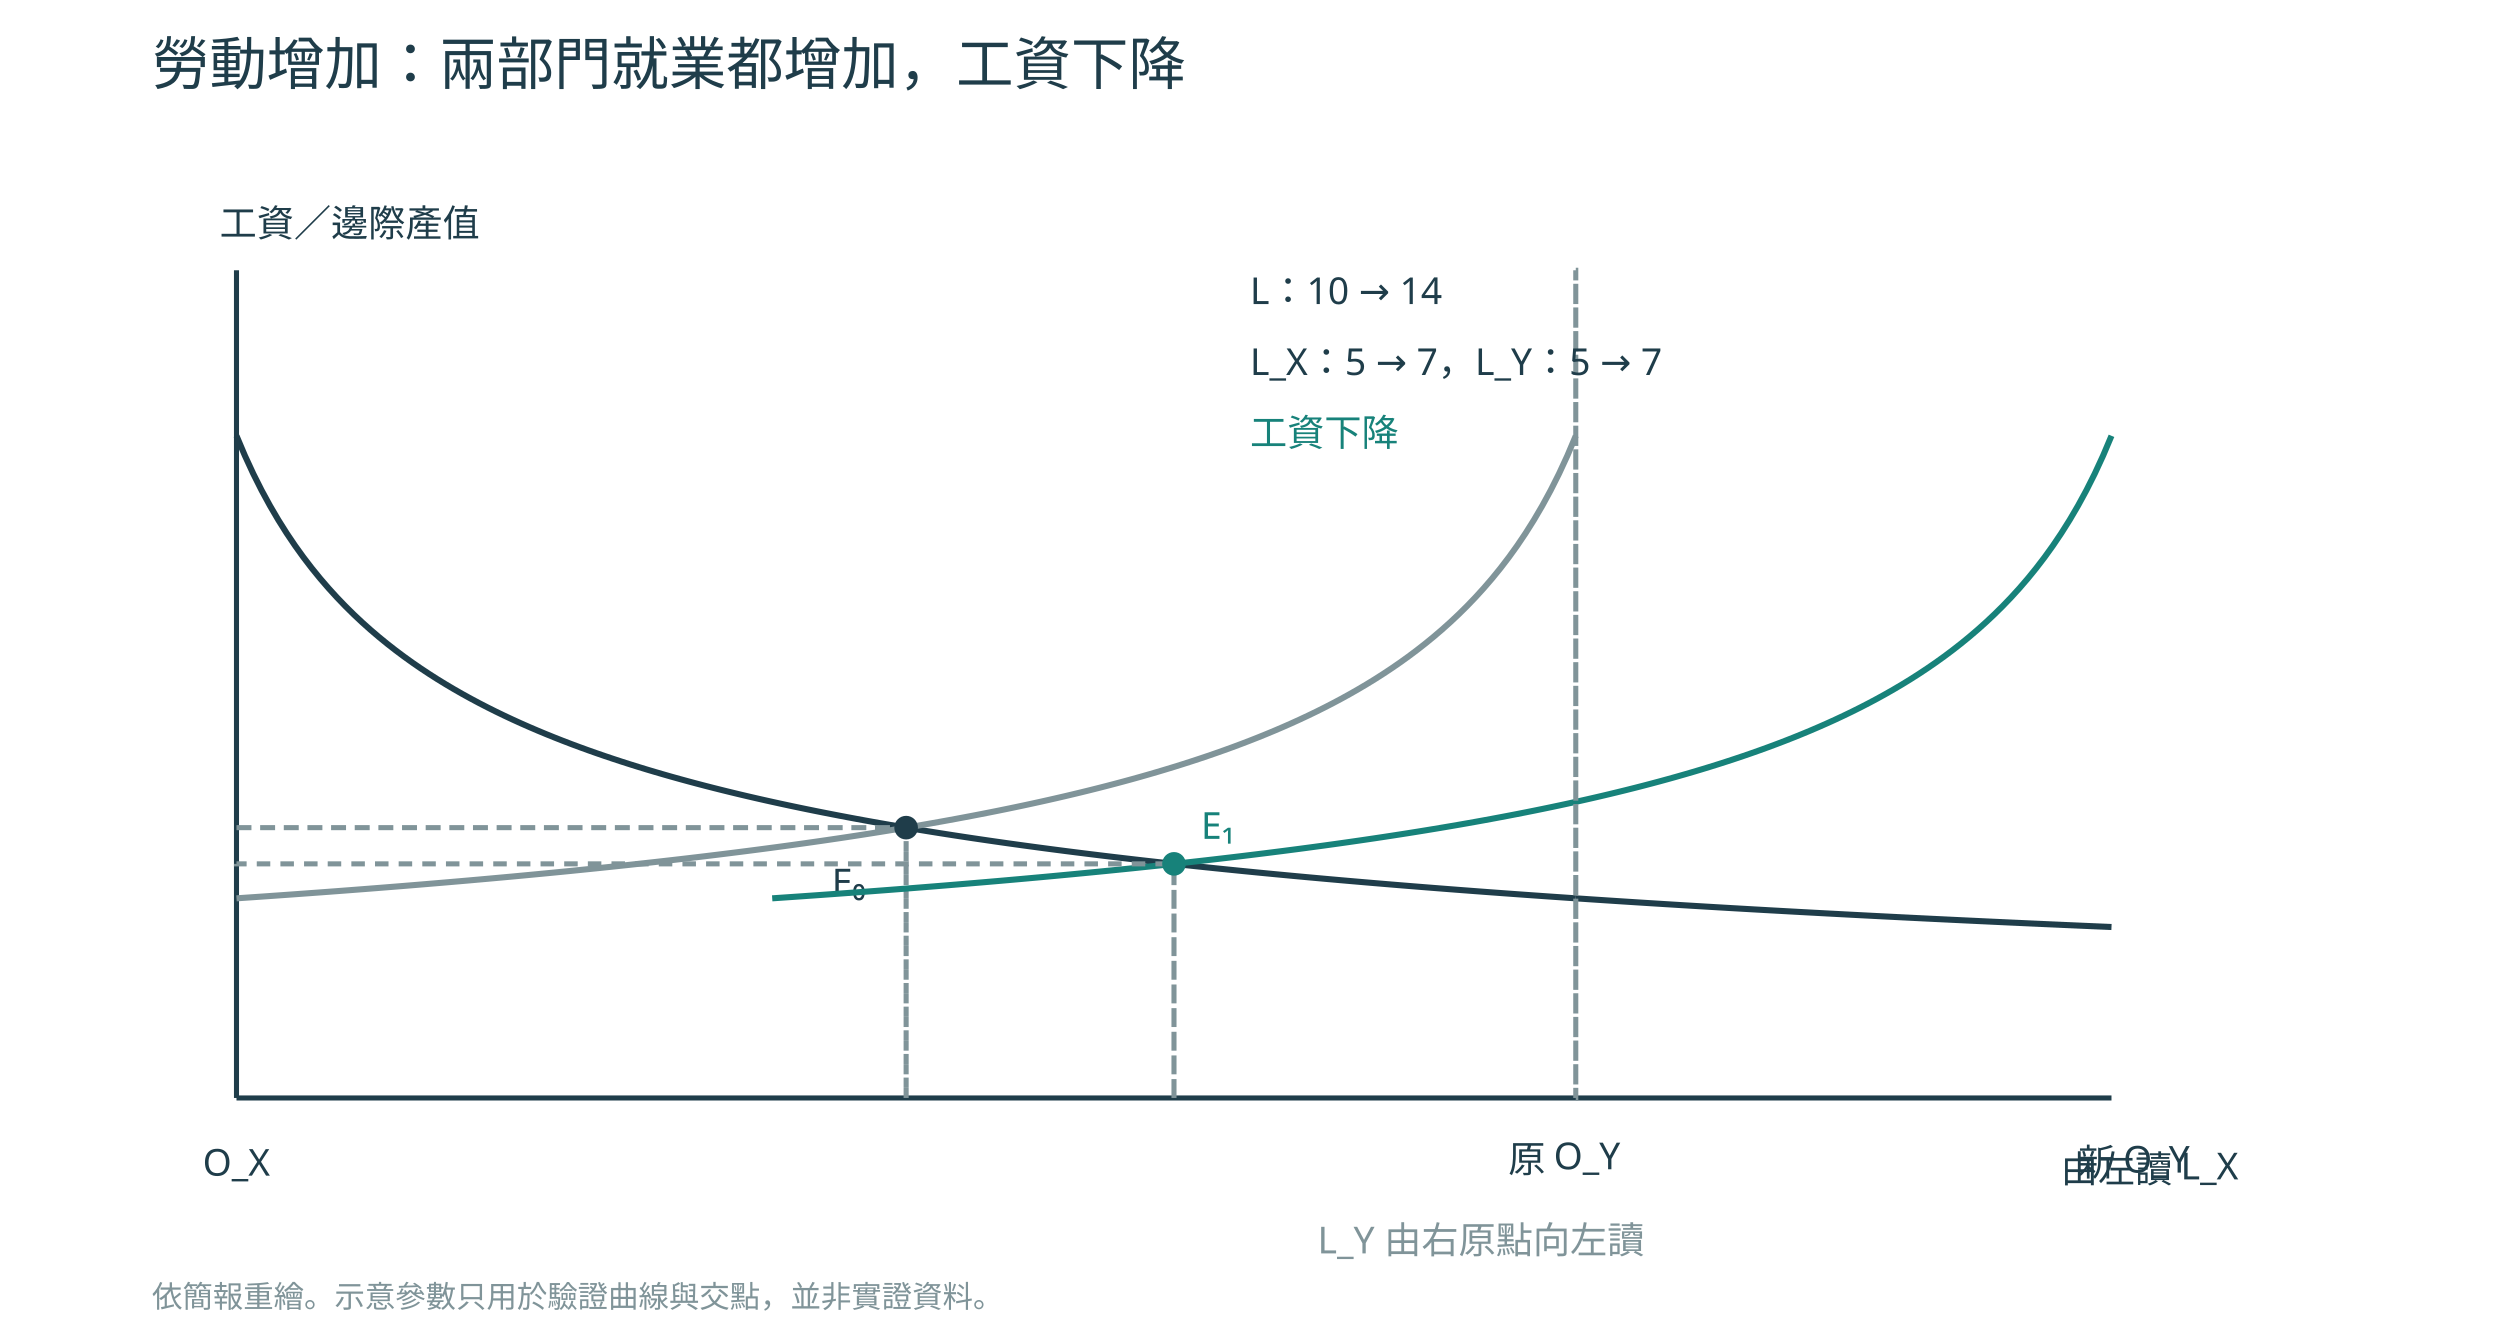
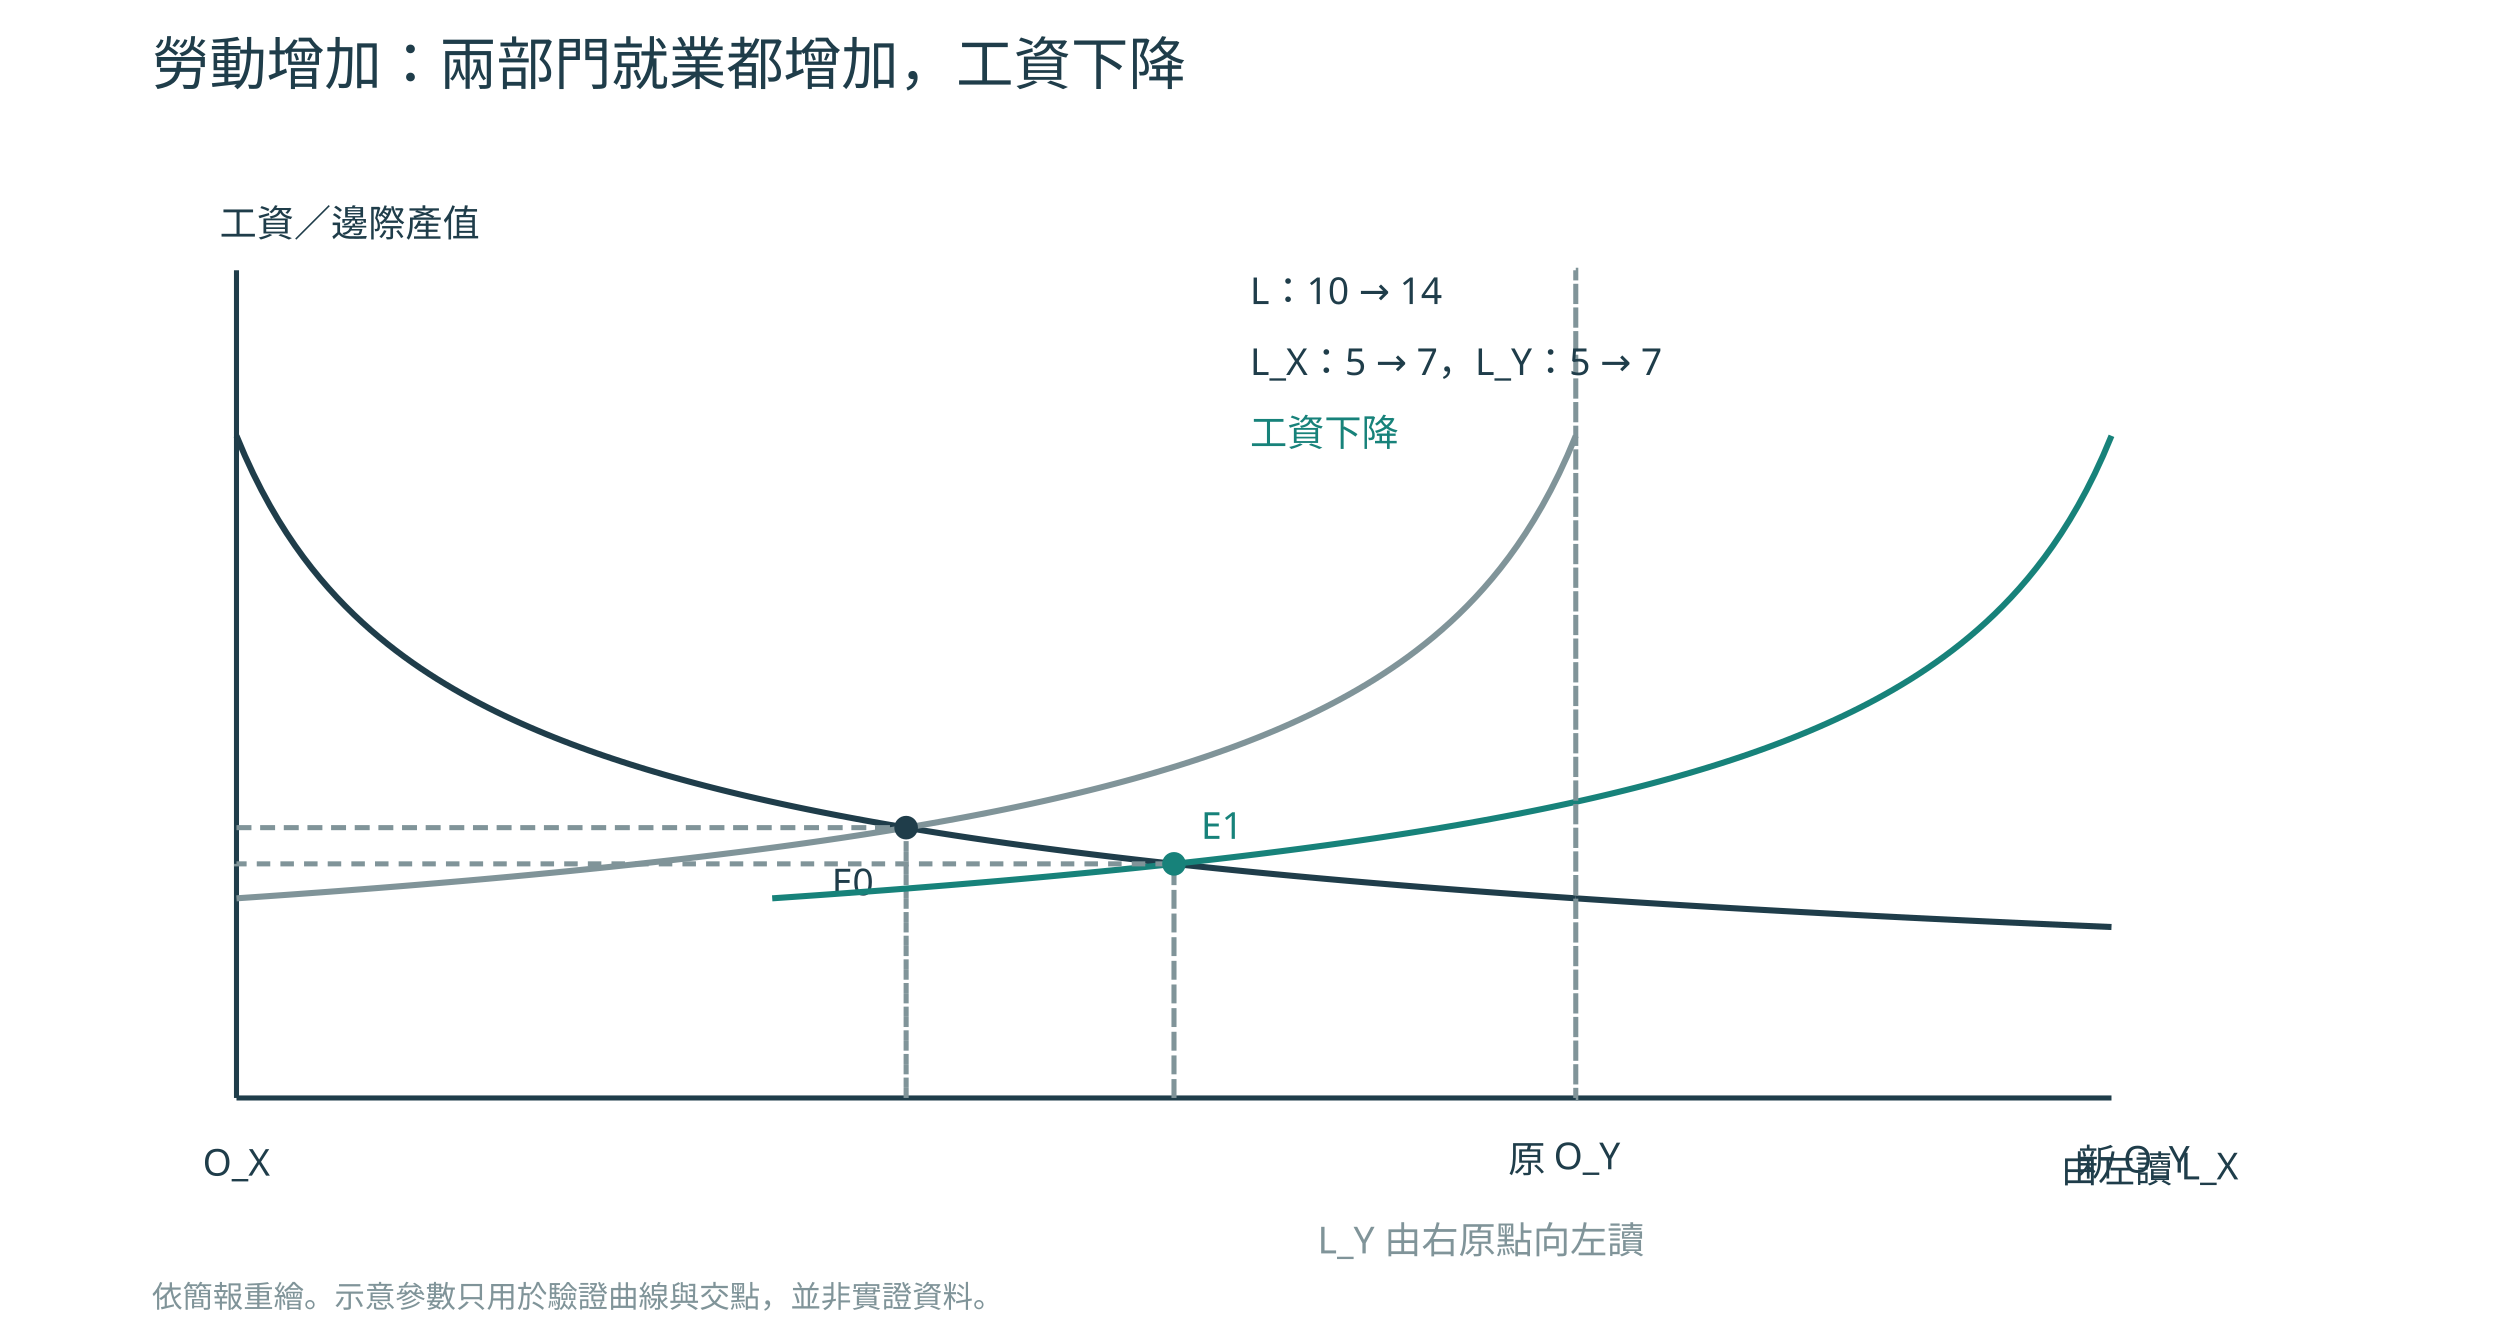
<svg xmlns="http://www.w3.org/2000/svg" width="740" height="390" preserveAspectRatio="xMinYMin meet" viewBox="0 0 740 390" version="1.0" fill-rule="evenodd">
  <clipPath id="clip">
    <rect x="0" y="0" width="740" height="390" />
  </clipPath>
  <g id="group" transform="scale(1,-1) translate(0,-390)" style="clip-path: url(#clip)">
    <g transform="">
      <text x="45" y="365" style="font-family: 'Arial Unicode MS','PingFang TC',sans-serif; font-size: 17px;fill: rgb(12%,24%,29%); stroke:none;" transform="translate(0,730) scale(1,-1)">勞動增加：兩部門就業都增加，工資下降</text>
      <path d="M 70,65 L 625,65 Z" style="stroke: rgb(12%,24%,29%); stroke-linecap: butt; stroke-width: 1.5;" />
      <path d="M 70,65 L 70,310 Z" style="stroke: rgb(12%,24%,29%); stroke-linecap: butt; stroke-width: 1.5;" />
      <text x="610" y="40" style="font-family: 'Arial Unicode MS','PingFang TC',sans-serif; font-size: 11px;fill: rgb(12%,24%,29%); stroke:none;" transform="translate(0,80) scale(1,-1)">由左讀 L_X</text>
      <text x="65" y="320" style="font-family: 'Arial Unicode MS','PingFang TC',sans-serif; font-size: 11px;fill: rgb(12%,24%,29%); stroke:none;" transform="translate(0,640) scale(1,-1)">工資／邊際產值</text>
      <polyline points="70 261, 72.478 255.148, 74.955 249.791, 77.433 244.862, 79.911 240.308, 82.388 236.083, 84.866 232.149, 87.344 228.475, 89.821 225.033, 92.299 221.8, 94.777 218.755, 97.254 215.881, 99.732 213.162, 102.21 210.585, 104.688 208.138, 107.165 205.811, 109.643 203.593, 112.121 201.477, 114.598 199.455, 117.076 197.52, 119.554 195.667, 122.031 193.889, 124.509 192.182, 126.987 190.541, 129.464 188.961, 131.942 187.44, 134.42 185.974, 136.897 184.559, 139.375 183.192, 141.853 181.872, 144.33 180.595, 146.808 179.358, 149.286 178.161, 151.763 177, 154.241 175.874, 156.719 174.782, 159.196 173.721, 161.674 172.691, 164.152 171.689, 166.63 170.714, 169.107 169.766, 171.585 168.843, 174.062 167.944, 176.54 167.068, 179.018 166.214, 181.495 165.381, 183.973 164.568, 186.451 163.775, 188.929 163, 191.406 162.243, 193.884 161.504, 196.362 160.781, 198.839 160.074, 201.317 159.382, 203.795 158.706, 206.272 158.044, 208.75 157.395, 211.228 156.76, 213.705 156.138, 216.183 155.529, 218.661 154.931, 221.138 154.345, 223.616 153.77, 226.094 153.207, 228.571 152.654, 231.049 152.111, 233.527 151.578, 236.005 151.055, 238.482 150.541, 240.96 150.037, 243.438 149.541, 245.915 149.054, 248.393 148.575, 250.87 148.104, 253.348 147.641, 255.826 147.185, 258.304 146.738, 260.781 146.297, 263.259 145.863, 265.737 145.437, 268.214 145.017, 270.692 144.603, 273.17 144.196, 275.647 143.795, 278.125 143.4, 280.603 143.011, 283.08 142.628, 285.558 142.25, 288.036 141.877, 290.513 141.511, 292.991 141.149, 295.469 140.792, 297.946 140.44, 300.424 140.094, 302.902 139.751, 305.38 139.414, 307.857 139.081, 310.335 138.752, 312.812 138.428, 315.29 138.108, 317.768 137.793, 320.245 137.481, 322.723 137.173, 325.201 136.869, 327.679 136.569, 330.156 136.273, 332.634 135.98, 335.112 135.691, 337.589 135.405, 340.067 135.123, 342.545 134.844, 345.022 134.569, 347.5 134.297, 349.978 134.027, 352.455 133.761, 354.933 133.498, 357.411 133.238, 359.888 132.981, 362.366 132.727, 364.844 132.476, 367.321 132.227, 369.799 131.982, 372.277 131.738, 374.755 131.498, 377.232 131.26, 379.71 131.025, 382.188 130.792, 384.665 130.561, 387.143 130.333, 389.62 130.108, 392.098 129.884, 394.576 129.663, 397.054 129.444, 399.531 129.228, 402.009 129.013, 404.487 128.801, 406.964 128.591, 409.442 128.383, 411.92 128.177, 414.397 127.972, 416.875 127.77, 419.353 127.57, 421.83 127.372, 424.308 127.175, 426.786 126.981, 429.263 126.788, 431.741 126.597, 434.219 126.408, 436.696 126.22, 439.174 126.034, 441.652 125.85, 444.13 125.668, 446.607 125.487, 449.085 125.308, 451.562 125.13, 454.04 124.954, 456.518 124.779, 458.995 124.606, 461.473 124.435, 463.951 124.265, 466.429 124.096" style="stroke: rgb(12%,24%,29%); stroke-linecap: butt; stroke-width: 1.8; fill: None; fill-rule: evenodd;" />
      <polyline points="70 124.096, 72.478 124.265, 74.955 124.435, 77.433 124.606, 79.911 124.779, 82.388 124.954, 84.866 125.13, 87.344 125.308, 89.821 125.487, 92.299 125.668, 94.777 125.85, 97.254 126.034, 99.732 126.22, 102.21 126.408, 104.688 126.597, 107.165 126.788, 109.643 126.981, 112.121 127.175, 114.598 127.372, 117.076 127.57, 119.554 127.77, 122.031 127.972, 124.509 128.177, 126.987 128.383, 129.464 128.591, 131.942 128.801, 134.42 129.013, 136.897 129.228, 139.375 129.444, 141.853 129.663, 144.33 129.884, 146.808 130.108, 149.286 130.333, 151.763 130.561, 154.241 130.792, 156.719 131.025, 159.196 131.26, 161.674 131.498, 164.152 131.738, 166.63 131.982, 169.107 132.227, 171.585 132.476, 174.062 132.727, 176.54 132.981, 179.018 133.238, 181.495 133.498, 183.973 133.761, 186.451 134.027, 188.929 134.297, 191.406 134.569, 193.884 134.844, 196.362 135.123, 198.839 135.405, 201.317 135.691, 203.795 135.98, 206.272 136.273, 208.75 136.569, 211.228 136.869, 213.705 137.173, 216.183 137.481, 218.661 137.793, 221.138 138.108, 223.616 138.428, 226.094 138.752, 228.571 139.081, 231.049 139.414, 233.527 139.751, 236.005 140.094, 238.482 140.44, 240.96 140.792, 243.438 141.149, 245.915 141.511, 248.393 141.877, 250.87 142.25, 253.348 142.628, 255.826 143.011, 258.304 143.4, 260.781 143.795, 263.259 144.196, 265.737 144.603, 268.214 145.017, 270.692 145.437, 273.17 145.863, 275.647 146.297, 278.125 146.738, 280.603 147.185, 283.08 147.641, 285.558 148.104, 288.036 148.575, 290.513 149.054, 292.991 149.541, 295.469 150.037, 297.946 150.541, 300.424 151.055, 302.902 151.578, 305.38 152.111, 307.857 152.654, 310.335 153.207, 312.812 153.77, 315.29 154.345, 317.768 154.931, 320.245 155.529, 322.723 156.138, 325.201 156.76, 327.679 157.395, 330.156 158.044, 332.634 158.706, 335.112 159.382, 337.589 160.074, 340.067 160.781, 342.545 161.504, 345.022 162.243, 347.5 163, 349.978 163.775, 352.455 164.568, 354.933 165.381, 357.411 166.214, 359.888 167.068, 362.366 167.944, 364.844 168.843, 367.321 169.766, 369.799 170.714, 372.277 171.689, 374.755 172.691, 377.232 173.721, 379.71 174.782, 382.188 175.874, 384.665 177, 387.143 178.161, 389.62 179.358, 392.098 180.595, 394.576 181.872, 397.054 183.192, 399.531 184.559, 402.009 185.974, 404.487 187.44, 406.964 188.961, 409.442 190.541, 411.92 192.182, 414.397 193.889, 416.875 195.667, 419.353 197.52, 421.83 199.455, 424.308 201.477, 426.786 203.593, 429.263 205.811, 431.741 208.138, 434.219 210.585, 436.696 213.162, 439.174 215.881, 441.652 218.755, 444.13 221.8, 446.607 225.033, 449.085 228.475, 451.562 232.149, 454.04 236.083, 456.518 240.308, 458.995 244.862, 461.473 249.791, 463.951 255.148, 466.429 261" style="stroke: rgb(50%,58%,60%); stroke-linecap: butt; stroke-width: 1.8; fill: None; fill-rule: evenodd;" />
      <path d="M 268.214,65 L 268.214,145.017 Z" style="stroke: rgb(50%,58%,60%); stroke-linecap: butt; stroke-width: 1.5; stroke-dasharray: 3, 4;" />
      <path d="M 70,145.017 L 268.214,145.017 Z" style="stroke: rgb(50%,58%,60%); stroke-linecap: butt; stroke-width: 1.5; stroke-dasharray: 3, 4;" />
      <circle cx="268.214" cy="145.017" r="3" style="stroke: rgb(12%,24%,29%); stroke-linecap: butt; stroke-width: 1; fill: rgb(12%,24%,29%); fill-rule: evenodd;" />
-       <text x="246.214" y="125.017" style="font-family: 'Arial Unicode MS','PingFang TC',sans-serif; font-size: 11px;fill: rgb(12%,24%,29%); stroke:none;" transform="translate(0,250) scale(1,-1)">E₀</text>
+       <text x="246.214" y="125.017" style="font-family: 'Arial Unicode MS','PingFang TC',sans-serif; font-size: 11px;fill: rgb(12%,24%,29%); stroke:none;" transform="translate(0,250) scale(1,-1)">E0</text>
      <polyline points="228.571 124.096, 231.049 124.265, 233.527 124.435, 236.005 124.606, 238.482 124.779, 240.96 124.954, 243.438 125.13, 245.915 125.308, 248.393 125.487, 250.87 125.668, 253.348 125.85, 255.826 126.034, 258.304 126.22, 260.781 126.408, 263.259 126.597, 265.737 126.788, 268.214 126.981, 270.692 127.175, 273.17 127.372, 275.647 127.57, 278.125 127.77, 280.603 127.972, 283.08 128.177, 285.558 128.383, 288.036 128.591, 290.513 128.801, 292.991 129.013, 295.469 129.228, 297.946 129.444, 300.424 129.663, 302.902 129.884, 305.38 130.108, 307.857 130.333, 310.335 130.561, 312.812 130.792, 315.29 131.025, 317.768 131.26, 320.245 131.498, 322.723 131.738, 325.201 131.982, 327.679 132.227, 330.156 132.476, 332.634 132.727, 335.112 132.981, 337.589 133.238, 340.067 133.498, 342.545 133.761, 345.022 134.027, 347.5 134.297, 349.978 134.569, 352.455 134.844, 354.933 135.123, 357.411 135.405, 359.888 135.691, 362.366 135.98, 364.844 136.273, 367.321 136.569, 369.799 136.869, 372.277 137.173, 374.755 137.481, 377.232 137.793, 379.71 138.108, 382.188 138.428, 384.665 138.752, 387.143 139.081, 389.62 139.414, 392.098 139.751, 394.576 140.094, 397.054 140.44, 399.531 140.792, 402.009 141.149, 404.487 141.511, 406.964 141.877, 409.442 142.25, 411.92 142.628, 414.397 143.011, 416.875 143.4, 419.353 143.795, 421.83 144.196, 424.308 144.603, 426.786 145.017, 429.263 145.437, 431.741 145.863, 434.219 146.297, 436.696 146.738, 439.174 147.185, 441.652 147.641, 444.13 148.104, 446.607 148.575, 449.085 149.054, 451.562 149.541, 454.04 150.037, 456.518 150.541, 458.995 151.055, 461.473 151.578, 463.951 152.111, 466.429 152.654, 468.906 153.207, 471.384 153.77, 473.862 154.345, 476.339 154.931, 478.817 155.529, 481.295 156.138, 483.772 156.76, 486.25 157.395, 488.728 158.044, 491.205 158.706, 493.683 159.382, 496.161 160.074, 498.638 160.781, 501.116 161.504, 503.594 162.243, 506.071 163, 508.549 163.775, 511.027 164.568, 513.505 165.381, 515.982 166.214, 518.46 167.068, 520.938 167.944, 523.415 168.843, 525.893 169.766, 528.37 170.714, 530.848 171.689, 533.326 172.691, 535.804 173.721, 538.281 174.782, 540.759 175.874, 543.237 177, 545.714 178.161, 548.192 179.358, 550.67 180.595, 553.147 181.872, 555.625 183.192, 558.103 184.559, 560.58 185.974, 563.058 187.44, 565.536 188.961, 568.013 190.541, 570.491 192.182, 572.969 193.889, 575.446 195.667, 577.924 197.52, 580.402 199.455, 582.88 201.477, 585.357 203.593, 587.835 205.811, 590.312 208.138, 592.79 210.585, 595.268 213.162, 597.745 215.881, 600.223 218.755, 602.701 221.8, 605.179 225.033, 607.656 228.475, 610.134 232.149, 612.612 236.083, 615.089 240.308, 617.567 244.862, 620.045 249.791, 622.522 255.148, 625 261" style="stroke: rgb(9%,51%,48%); stroke-linecap: butt; stroke-width: 1.8; fill: None; fill-rule: evenodd;" />
      <polyline points="466.429 124.096, 467.42 124.029, 468.411 123.962, 469.402 123.896, 470.393 123.829, 471.384 123.763, 472.375 123.697, 473.366 123.632, 474.357 123.566, 475.348 123.501, 476.339 123.436, 477.33 123.371, 478.321 123.306, 479.312 123.242, 480.304 123.178, 481.295 123.114, 482.286 123.05, 483.277 122.987, 484.268 122.923, 485.259 122.86, 486.25 122.797, 487.241 122.734, 488.232 122.672, 489.223 122.61, 490.214 122.548, 491.205 122.486, 492.196 122.424, 493.188 122.362, 494.179 122.301, 495.17 122.24, 496.161 122.179, 497.152 122.118, 498.143 122.058, 499.134 121.998, 500.125 121.937, 501.116 121.877, 502.107 121.818, 503.098 121.758, 504.089 121.699, 505.08 121.639, 506.071 121.58, 507.062 121.522, 508.054 121.463, 509.045 121.404, 510.036 121.346, 511.027 121.288, 512.018 121.23, 513.009 121.172, 514 121.115, 514.991 121.057, 515.982 121, 516.973 120.943, 517.964 120.886, 518.955 120.829, 519.946 120.773, 520.938 120.716, 521.929 120.66, 522.92 120.604, 523.911 120.548, 524.902 120.493, 525.893 120.437, 526.884 120.382, 527.875 120.327, 528.866 120.272, 529.857 120.217, 530.848 120.162, 531.839 120.108, 532.83 120.053, 533.821 119.999, 534.812 119.945, 535.804 119.891, 536.795 119.837, 537.786 119.784, 538.777 119.73, 539.768 119.677, 540.759 119.624, 541.75 119.571, 542.741 119.518, 543.732 119.466, 544.723 119.413, 545.714 119.361, 546.705 119.308, 547.696 119.256, 548.688 119.204, 549.679 119.153, 550.67 119.101, 551.661 119.05, 552.652 118.998, 553.643 118.947, 554.634 118.896, 555.625 118.845, 556.616 118.795, 557.607 118.744, 558.598 118.694, 559.589 118.643, 560.58 118.593, 561.571 118.543, 562.562 118.493, 563.554 118.444, 564.545 118.394, 565.536 118.344, 566.527 118.295, 567.518 118.246, 568.509 118.197, 569.5 118.148, 570.491 118.099, 571.482 118.05, 572.473 118.002, 573.464 117.954, 574.455 117.905, 575.446 117.857, 576.438 117.809, 577.429 117.761, 578.42 117.714, 579.411 117.666, 580.402 117.619, 581.393 117.571, 582.384 117.524, 583.375 117.477, 584.366 117.43, 585.357 117.383, 586.348 117.337, 587.339 117.29, 588.33 117.243, 589.321 117.197, 590.312 117.151, 591.304 117.105, 592.295 117.059, 593.286 117.013, 594.277 116.967, 595.268 116.922, 596.259 116.876, 597.25 116.831, 598.241 116.786, 599.232 116.74, 600.223 116.695, 601.214 116.65, 602.205 116.606, 603.196 116.561, 604.188 116.517, 605.179 116.472, 606.17 116.428, 607.161 116.384, 608.152 116.34, 609.143 116.296, 610.134 116.252, 611.125 116.208, 612.116 116.164, 613.107 116.121, 614.098 116.077, 615.089 116.034, 616.08 115.991, 617.071 115.948, 618.062 115.905, 619.054 115.862, 620.045 115.819, 621.036 115.776, 622.027 115.734, 623.018 115.692, 624.009 115.649, 625 115.607" style="stroke: rgb(12%,24%,29%); stroke-linecap: butt; stroke-width: 1.8; fill: None; fill-rule: evenodd;" />
      <path d="M 347.5,65 L 347.5,134.296 Z" style="stroke: rgb(50%,58%,60%); stroke-linecap: butt; stroke-width: 1.5; stroke-dasharray: 3, 4;" />
      <path d="M 70,134.296 L 347.5,134.296 Z" style="stroke: rgb(50%,58%,60%); stroke-linecap: butt; stroke-width: 1.5; stroke-dasharray: 3, 4;" />
      <circle cx="347.5" cy="134.296" r="3" style="stroke: rgb(9%,51%,48%); stroke-linecap: butt; stroke-width: 1; fill: rgb(9%,51%,48%); fill-rule: evenodd;" />
-       <text x="355.5" y="142.296" style="font-family: 'Arial Unicode MS','PingFang TC',sans-serif; font-size: 11px;fill: rgb(9%,51%,48%); stroke:none;" transform="translate(0,284) scale(1,-1)">E₁</text>
+       <text x="355.5" y="142.296" style="font-family: 'Arial Unicode MS','PingFang TC',sans-serif; font-size: 11px;fill: rgb(9%,51%,48%); stroke:none;" transform="translate(0,284) scale(1,-1)">E1</text>
      <path d="M 466.429,65 L 466.429,310 Z" style="stroke: rgb(50%,58%,60%); stroke-linecap: butt; stroke-width: 1.5; stroke-dasharray: 3, 4;" />
      <text x="446.429" y="43.0" style="font-family: 'Arial Unicode MS','PingFang TC',sans-serif; font-size: 11px;fill: rgb(12%,24%,29%); stroke:none;" transform="translate(0,86) scale(1,-1)">原 O_Y</text>
      <text x="615" y="42" style="font-family: 'Arial Unicode MS','PingFang TC',sans-serif; font-size: 11px;fill: rgb(12%,24%,29%); stroke:none;" transform="translate(0,84) scale(1,-1)">新 O_Y</text>
      <text x="370" y="300" style="font-family: 'Arial Unicode MS','PingFang TC',sans-serif; font-size: 11px;fill: rgb(12%,24%,29%); stroke:none;" transform="translate(0,600) scale(1,-1)">L：10 → 14</text>
      <text x="370" y="279" style="font-family: 'Arial Unicode MS','PingFang TC',sans-serif; font-size: 11px;fill: rgb(12%,24%,29%); stroke:none;" transform="translate(0,558) scale(1,-1)">L_X：5 → 7，L_Y：5 → 7</text>
      <text x="370" y="258" style="font-family: 'Arial Unicode MS','PingFang TC',sans-serif; font-size: 11px;fill: rgb(9%,51%,48%); stroke:none;" transform="translate(0,516) scale(1,-1)">工資下降</text>
      <text x="60" y="42" style="font-family: 'Arial Unicode MS','PingFang TC',sans-serif; font-size: 11px;fill: rgb(12%,24%,29%); stroke:none;" transform="translate(0,84) scale(1,-1)">O_X</text>
      <text x="390" y="19" style="font-family: 'Arial Unicode MS','PingFang TC',sans-serif; font-size: 11px;fill: rgb(50%,58%,60%); stroke:none;" transform="translate(0,38) scale(1,-1)">L_Y 由右原點向左讀</text>
      <text x="45" y="3" style="font-family: 'Arial Unicode MS','PingFang TC',sans-serif; font-size: 9px;fill: rgb(50%,58%,60%); stroke:none;" transform="translate(0,6) scale(1,-1)">依簡報重繪。示意參數只用於驗證曲線與交點，並非實證資料。</text>
    </g>
  </g>
</svg>
